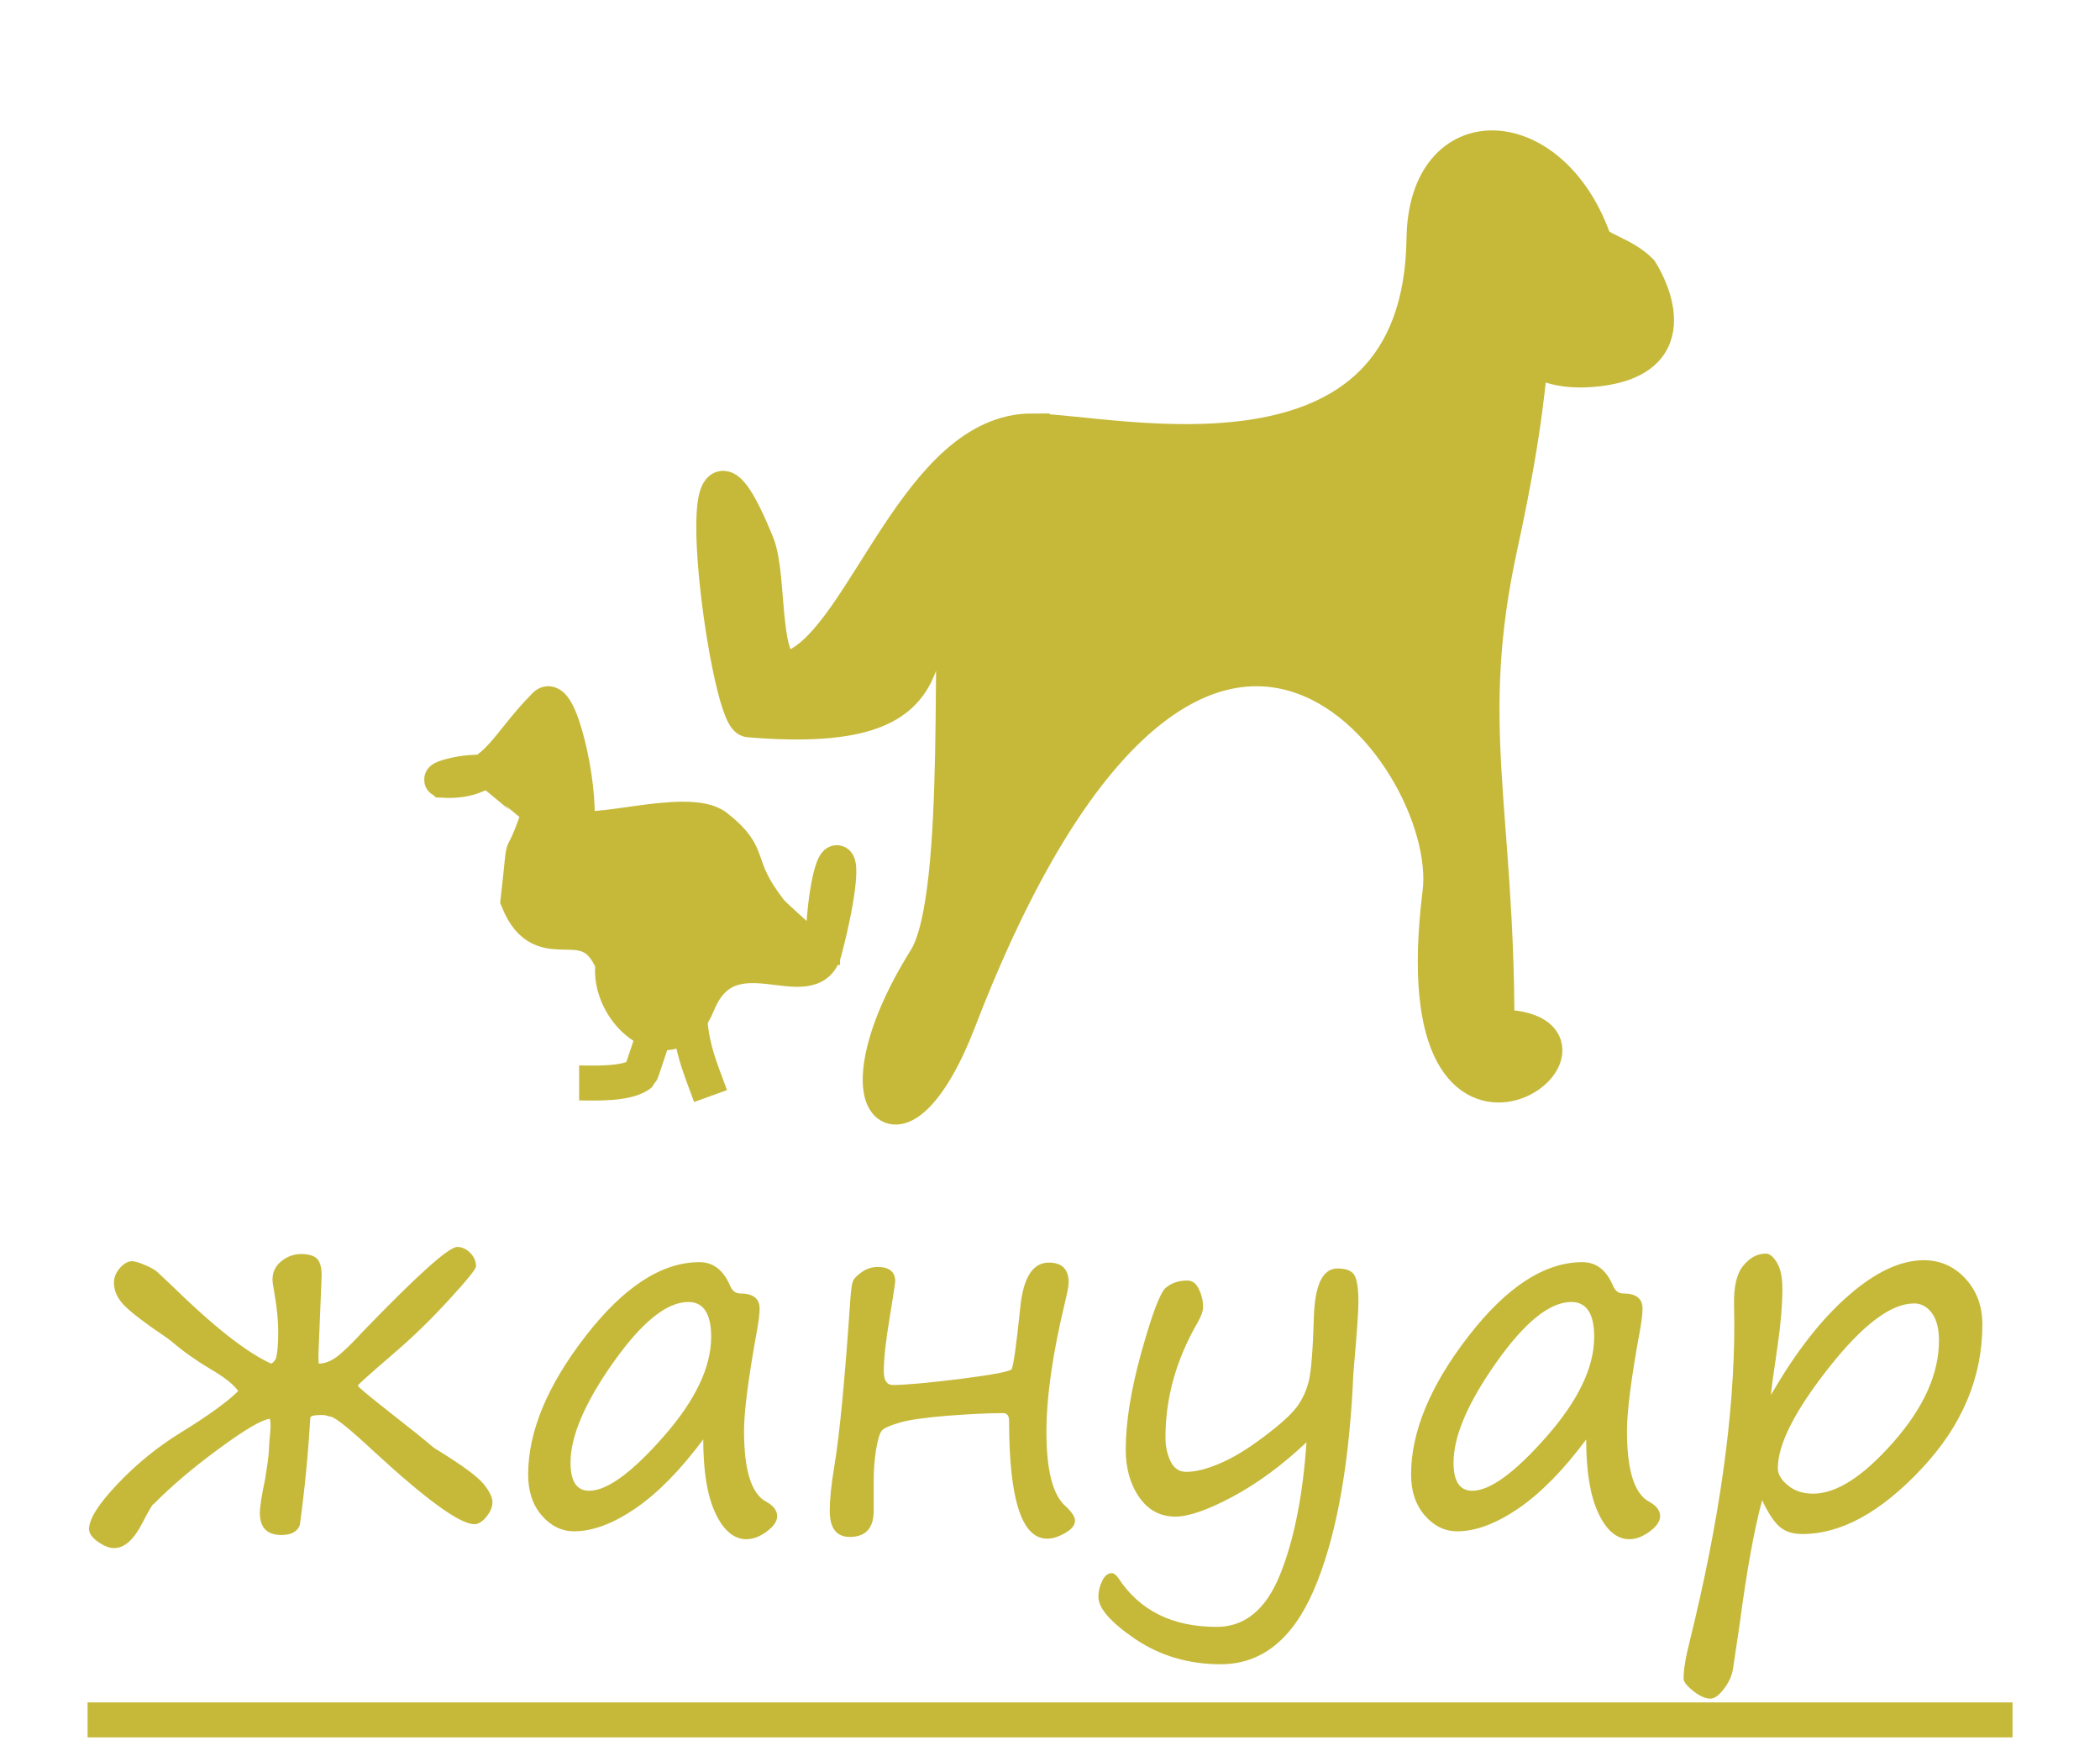
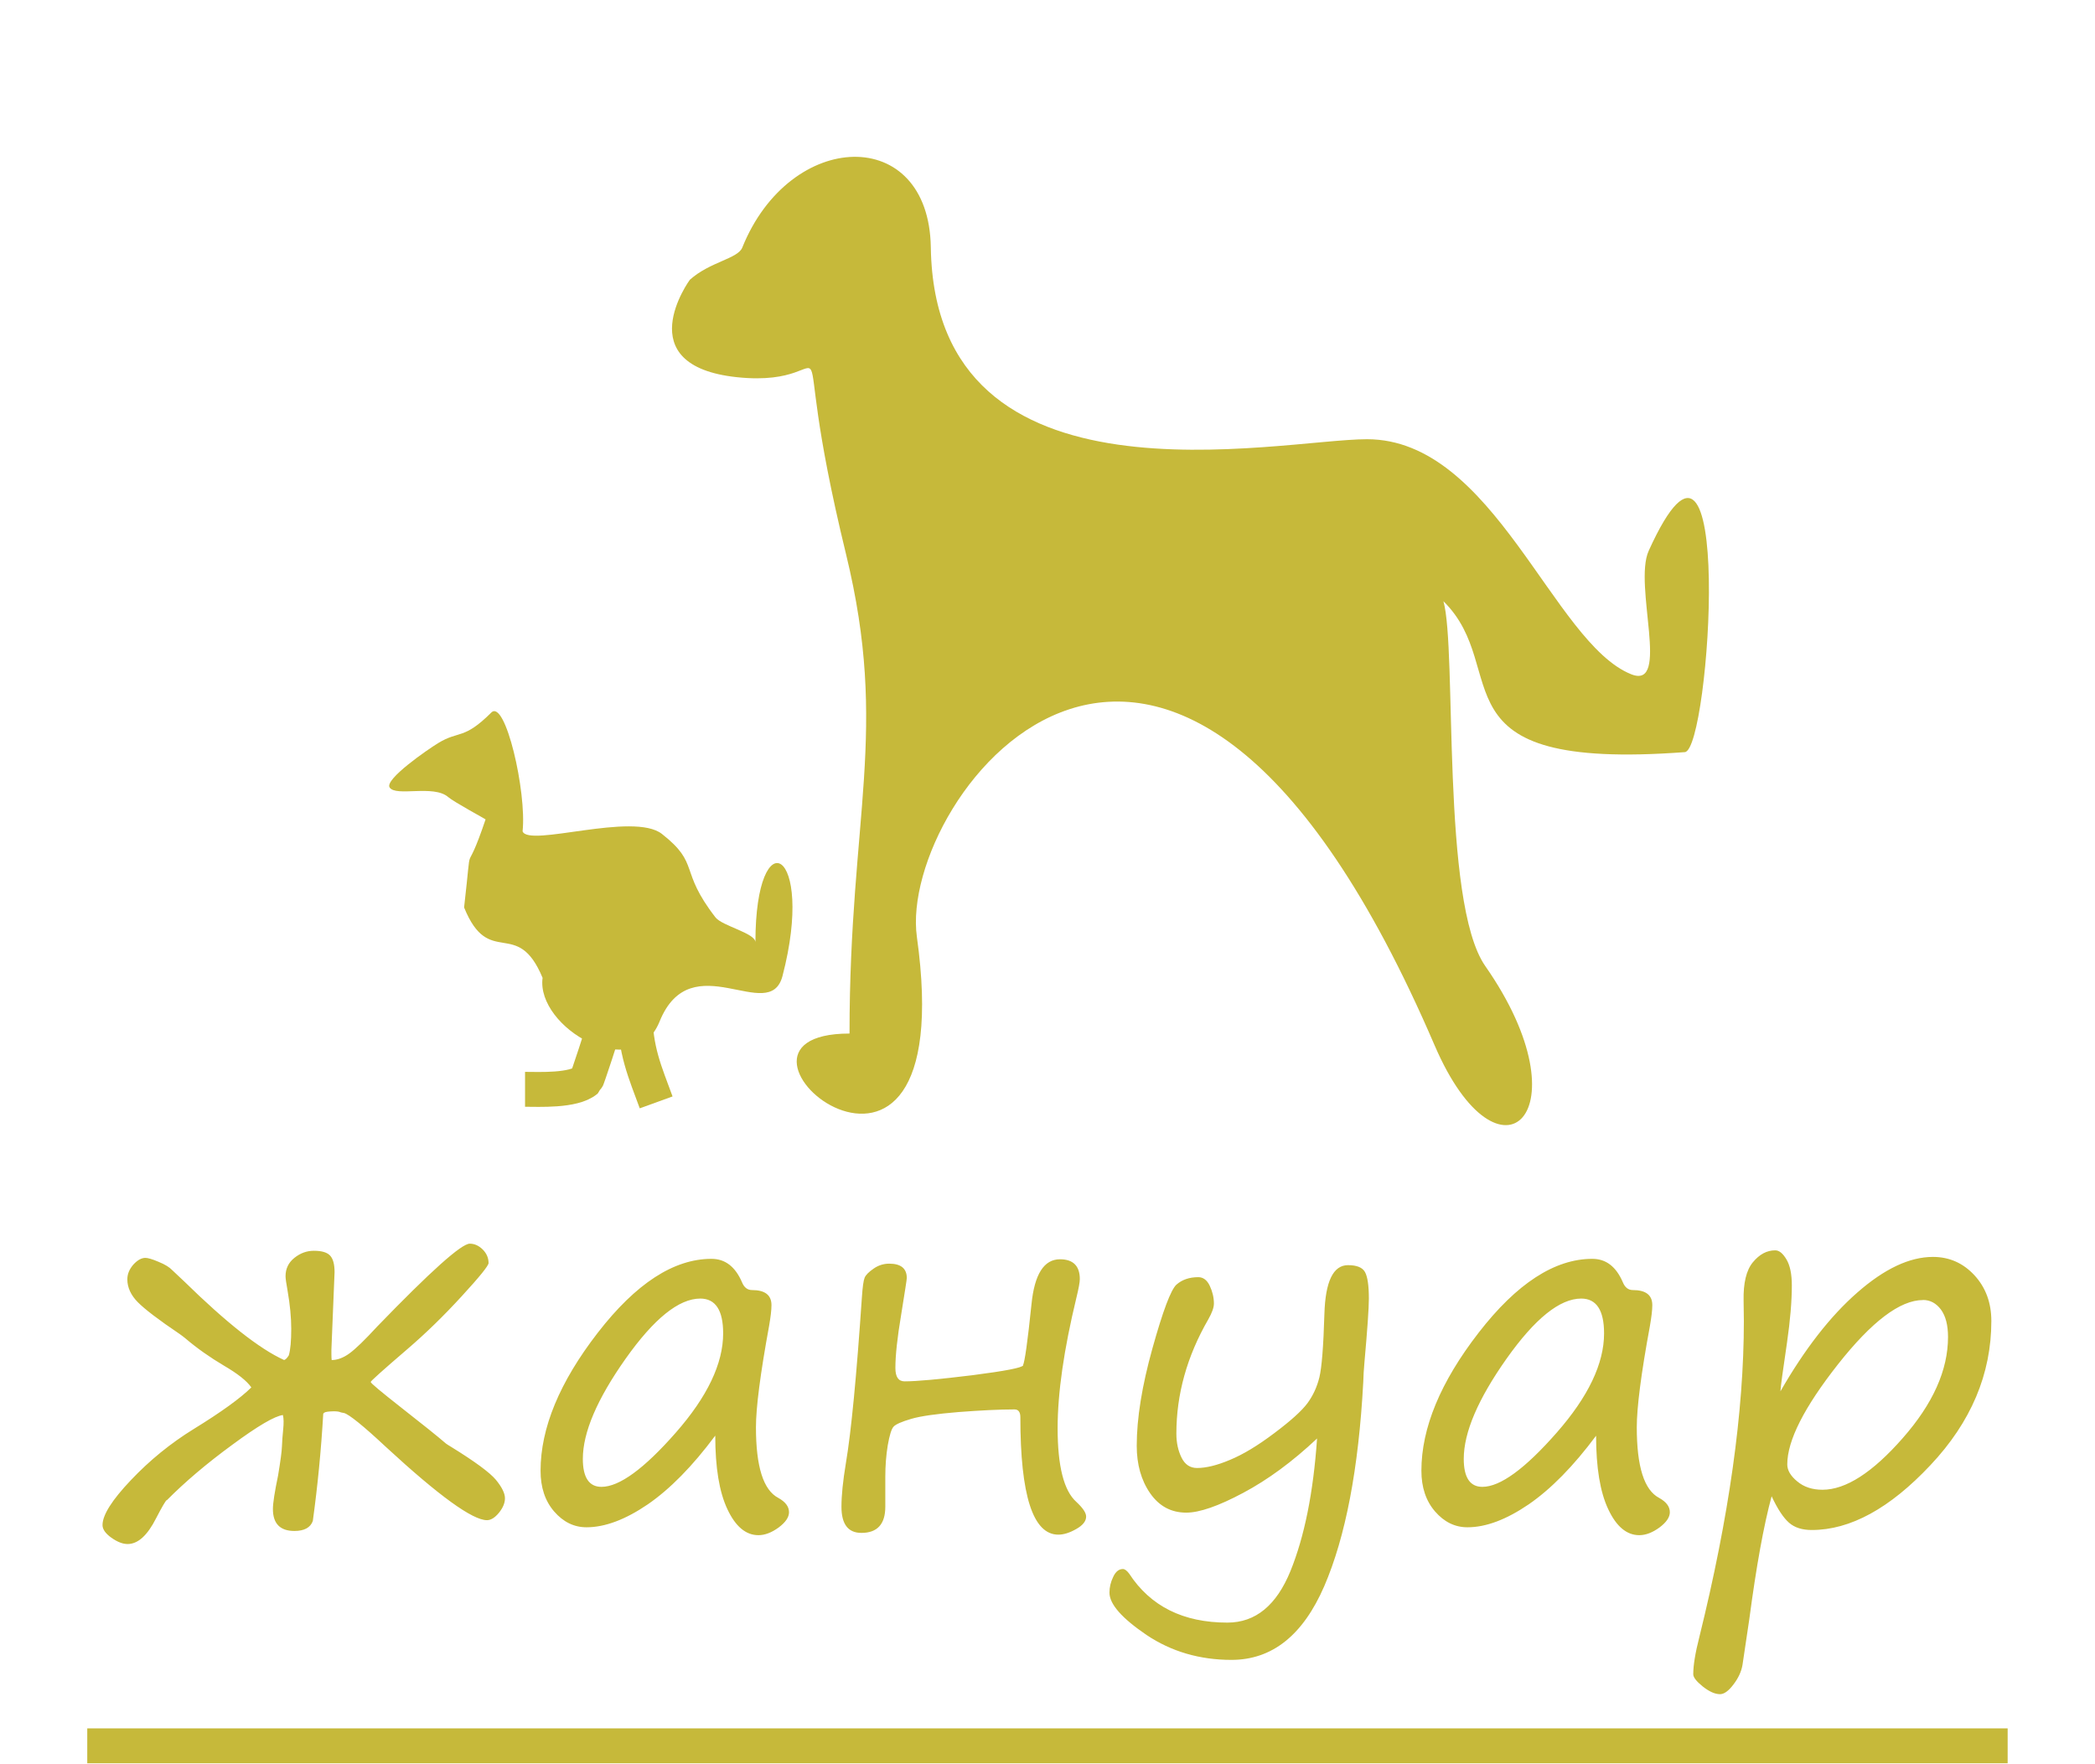
- <svg xmlns="http://www.w3.org/2000/svg" xml:space="preserve" width="12mm" height="10mm" version="1.1" style="shape-rendering:geometricPrecision; text-rendering:geometricPrecision; image-rendering:optimizeQuality; fill-rule:evenodd; clip-rule:evenodd" viewBox="0 0 238.89 199.07">
+ <svg xmlns="http://www.w3.org/2000/svg" xml:space="preserve" width="12mm" height="10.1mm" version="1.1" style="shape-rendering:geometricPrecision; text-rendering:geometricPrecision; image-rendering:optimizeQuality; fill-rule:evenodd; clip-rule:evenodd" viewBox="0 0 238.89 201.06">
  <defs>
    <style type="text/css">
   
    .str0 {stroke:#C6B93A;stroke-width:3.98;stroke-miterlimit:22.926}
    .fil0 {fill:none}
    .fil1 {fill:#C6B93A}
    .fil2 {fill:#C6B93A;fill-rule:nonzero}
   
  </style>
  </defs>
  <g id="Layer_x0020_1">
-     <g id="_923462256">
+     <g id="_1008385784">
      <polygon class="fil0" points="-0,0 238.89,0 238.89,199.07 -0,199.07 " />
+       <line class="fil0 str0" x1="9.95" y1="199.07" x2="228.93" y2="199.07" />
      <g>
-         <path class="fil1 str0" d="M117.41 49.02c9.01,0 44.16,8.92 44.58,-21.88 0.2,-14.04 14.39,-13.49 19.27,0.03 0.46,1.28 3.29,1.61 5.36,3.67 0,0 6.42,9.79 -4.84,11.11 -11.98,1.41 -4.51,-10.2 -11.14,20.21 -4.4,20.21 -0.35,29.74 -0.35,54.63 16.86,0 -11.17,22.39 -6.48,-15.28 1.98,-15.91 -27.88,-55.19 -54.77,14.63 -6.63,17.21 -14.2,9.66 -3.73,-7.06 4.56,-7.28 2.34,-40.23 3.75,-45.68 -7.16,7.86 2.39,20.65 -23.88,18.46 -2.59,-0.22 -7.95,-41.82 0.93,-20 1.6,3.93 0.24,15.76 4.3,13.95 8,-3.58 14,-26.8 27,-26.8z" />
-         <path class="fil1 str0" d="M50.44 88.74c5.97,0.31 6.88,-3.84 11.59,-8.55 1.6,-1.6 4.05,9.06 3.57,13.54 0.68,1.86 12.64,-2.26 15.89,0.3 4.4,3.46 1.87,4.07 6.11,9.52 0.77,0.99 5.97,5.14 5.97,6.19 0,-14.21 4.01,-16.15 0.23,-1.63 -1.48,5.68 -10.79,-2.86 -14.42,6.05 -2.97,7.28 -10.41,1.05 -9.65,-4.58 -2.91,-7.01 -7.94,-0.12 -10.8,-7.17 1.03,-8.98 -0.1,-2.49 2.45,-10.04 -0.03,-0.05 -4.13,-3.4 -4.8,-3.97 -1.66,-1.44 -7.45,0.26 -6.15,0.33z" />
-         <path class="fil0 str0" d="M74.9 116.04c-0.07,0.26 -1.93,6 -2.04,6.1 -1.46,1.23 -5.42,1.02 -6.98,1.02" />
-         <path class="fil0 str0" d="M78.43 114.22c-0.06,4.45 1.19,7.09 2.4,10.43" />
+         <path class="fil1" d="M155.88 50.08c-10.06,0 -49.27,8.92 -49.74,-21.88 -0.22,-14.04 -16.06,-13.49 -21.5,0.03 -0.52,1.28 -3.68,1.61 -5.98,3.67 0,0 -7.16,9.79 5.39,11.11 13.37,1.41 5.03,-10.2 12.43,20.21 4.91,20.21 0.39,29.74 0.39,54.63 -18.81,0 12.93,26.64 7.68,-11.03 -2.21,-15.91 29.03,-57.45 59.03,12.36 7.4,17.21 17.46,7.69 5.78,-9.03 -5.08,-7.28 -3.2,-36.15 -4.77,-41.6 7.99,7.86 -1.78,19.4 27.53,17.21 2.89,-0.22 5.78,-44.78 -4.12,-22.96 -1.78,3.93 2.53,15.9 -2,14.08 -8.93,-3.58 -15.62,-26.8 -30.13,-26.8z" />
+         <path class="fil1" d="M44.43 89.79c-0.61,-0.92 4.34,-4.33 5.52,-5.05 2.41,-1.48 2.91,-0.34 6.07,-3.49 1.6,-1.6 4.05,9.06 3.57,13.54 0.68,1.86 12.64,-2.26 15.89,0.3 4.4,3.46 1.88,4.07 6.11,9.52 0.77,0.98 4.55,1.79 4.55,2.83 0,-14.21 6.87,-10.68 3.09,3.84 -1.47,5.67 -10.4,-3.71 -14.02,5.2 -2.96,7.28 -14.1,0.65 -13.34,-4.98 -2.91,-7.01 -6.09,-0.97 -8.95,-8.03 1.03,-8.98 -0.1,-2.49 2.45,-10.04 -0.03,-0.05 -3.61,-1.98 -4.27,-2.55 -1.66,-1.44 -5.96,-0 -6.67,-1.09z" />
+         <path class="fil0 str0" d="M68.89 117.09c-0.07,0.26 -1.93,6 -2.04,6.1 -1.46,1.23 -5.42,1.02 -6.98,1.02" />
+         <path class="fil0 str0" d="M72.42 115.27c-0.06,4.45 1.19,7.09 2.4,10.43" />
      </g>
-       <path class="fil2" d="M35.3 161.18c-0.24,4.16 -0.64,8.25 -1.19,12.25 -0.27,0.76 -0.98,1.14 -2.1,1.14 -1.63,0 -2.45,-0.84 -2.45,-2.5 0,-0.68 0.2,-1.96 0.59,-3.83 0.27,-1.63 0.42,-2.73 0.44,-3.32 0.02,-0.58 0.07,-1.22 0.14,-1.92 0.07,-0.69 0.07,-1.24 -0.03,-1.65 -0.94,0.12 -2.87,1.25 -5.77,3.39 -2.91,2.13 -5.4,4.24 -7.47,6.33l0 -0.03c-0.13,0.07 -0.54,0.77 -1.22,2.08 -0.99,1.96 -2.07,2.94 -3.25,2.94 -0.56,0 -1.17,-0.24 -1.85,-0.72 -0.67,-0.48 -1.01,-0.96 -1.01,-1.44 0,-1.15 1.08,-2.86 3.24,-5.13 2.15,-2.27 4.54,-4.21 7.15,-5.82 3.19,-1.96 5.37,-3.55 6.58,-4.75 -0.53,-0.76 -1.58,-1.58 -3.14,-2.49 -1.57,-0.93 -3.04,-1.96 -4.39,-3.11 -0.18,-0.15 -0.41,-0.32 -0.66,-0.5 -2.39,-1.61 -3.97,-2.82 -4.76,-3.62 -0.79,-0.8 -1.19,-1.68 -1.19,-2.6 0,-0.62 0.24,-1.17 0.69,-1.69 0.46,-0.5 0.92,-0.76 1.37,-0.76 0.27,0 0.78,0.14 1.5,0.45 0.72,0.29 1.24,0.61 1.55,0.94l1.36 1.28c4.8,4.7 8.59,7.7 11.39,8.97 0.14,0 0.33,-0.17 0.55,-0.52 0.19,-0.64 0.28,-1.64 0.28,-3.03 0,-1.29 -0.14,-2.75 -0.42,-4.36 -0.15,-0.83 -0.23,-1.38 -0.23,-1.63 0,-0.87 0.34,-1.57 1.02,-2.11 0.68,-0.54 1.41,-0.8 2.21,-0.8 0.91,0 1.53,0.19 1.86,0.56 0.34,0.37 0.5,1 0.5,1.89l-0.36 8.82 0 0.56c0,0.25 0.01,0.47 0.03,0.63 0.64,0 1.33,-0.25 2.03,-0.76 0.7,-0.51 1.75,-1.53 3.14,-3.04 6.1,-6.31 9.62,-9.47 10.58,-9.47 0.54,0 1.03,0.23 1.47,0.66 0.45,0.45 0.67,0.97 0.67,1.55 0,0.3 -1.02,1.56 -3.04,3.76 -2.03,2.22 -4.11,4.25 -6.27,6.1 -2.76,2.37 -4.13,3.6 -4.13,3.7 0,0.13 1.15,1.09 3.44,2.89 2.48,1.94 4.2,3.32 5.14,4.13 0.13,0.09 0.31,0.22 0.56,0.36 2.74,1.69 4.45,2.95 5.14,3.78 0.68,0.83 1.03,1.54 1.03,2.1 0,0.54 -0.23,1.09 -0.69,1.66 -0.46,0.56 -0.92,0.84 -1.36,0.84 -1.65,0 -5.47,-2.77 -11.47,-8.3 -2.66,-2.49 -4.28,-3.78 -4.83,-3.92 -0.25,-0.04 -0.43,-0.08 -0.56,-0.14 -0.19,-0.05 -0.52,-0.07 -1,-0.04 -0.48,0.03 -0.74,0.1 -0.78,0.24zm44.69 2.53c-2.59,3.48 -5.16,6.09 -7.69,7.83 -2.54,1.73 -4.87,2.61 -6.98,2.61 -1.42,0 -2.65,-0.6 -3.69,-1.8 -1.04,-1.2 -1.55,-2.75 -1.55,-4.65 0,-4.87 2.17,-10.11 6.52,-15.73 4.35,-5.62 8.67,-8.43 12.97,-8.43 1.55,0 2.71,0.88 3.48,2.67 0.24,0.59 0.62,0.89 1.14,0.89 1.48,0 2.22,0.57 2.22,1.72 0,0.58 -0.1,1.37 -0.27,2.36 -1,5.46 -1.5,9.32 -1.5,11.56 0,4.49 0.84,7.17 2.55,8.06 0.81,0.45 1.22,0.99 1.22,1.63 0,0.58 -0.4,1.16 -1.19,1.75 -0.8,0.58 -1.56,0.87 -2.3,0.87 -1.43,0 -2.61,-0.99 -3.53,-2.95 -0.93,-1.96 -1.39,-4.76 -1.39,-8.38zm-1.69 -15.64c-2.45,0 -5.29,2.29 -8.53,6.87 -3.24,4.59 -4.87,8.39 -4.87,11.41 0,2.12 0.71,3.19 2.12,3.19 2.04,0 4.86,-2.06 8.47,-6.17 3.61,-4.11 5.41,-7.89 5.41,-11.33 0,-2.64 -0.87,-3.97 -2.61,-3.97zm36.79 7.61c0.2,-0.39 0.53,-2.71 0.97,-6.97 0.34,-3.41 1.42,-5.12 3.25,-5.12 1.5,0 2.26,0.76 2.26,2.26 0,0.35 -0.13,1.06 -0.39,2.13 -1.43,5.91 -2.14,10.86 -2.14,14.87 0,4.33 0.71,7.14 2.14,8.41 0.74,0.69 1.11,1.24 1.11,1.67 0,0.52 -0.38,1 -1.13,1.42 -0.75,0.43 -1.43,0.64 -2.04,0.64 -2.89,0 -4.33,-4.47 -4.33,-13.39 0,-0.6 -0.23,-0.89 -0.67,-0.89 -1.74,0 -3.87,0.11 -6.38,0.3 -2.52,0.21 -4.32,0.46 -5.4,0.78 -1.09,0.32 -1.75,0.61 -2,0.88 -0.25,0.26 -0.47,0.98 -0.67,2.13 -0.19,1.15 -0.28,2.36 -0.28,3.6l0 3.41c0,1.98 -0.91,2.98 -2.72,2.98 -1.53,0 -2.28,-1 -2.28,-2.98 0,-1.3 0.17,-2.95 0.5,-4.94 0.62,-3.67 1.22,-9.98 1.83,-18.94 0.08,-1.17 0.18,-1.92 0.31,-2.23 0.12,-0.31 0.47,-0.66 1.02,-1.04 0.54,-0.38 1.14,-0.57 1.79,-0.57 1.33,0 2,0.55 2,1.64 0,0.17 -0.22,1.55 -0.64,4.17 -0.44,2.61 -0.66,4.64 -0.66,6.08 0,1.03 0.35,1.53 1.05,1.53 1.41,0 3.98,-0.24 7.73,-0.7 3.73,-0.48 5.67,-0.85 5.8,-1.13zm33.55 8.33c-2.81,2.65 -5.63,4.72 -8.45,6.22 -2.81,1.5 -4.97,2.25 -6.48,2.25 -1.72,0 -3.09,-0.73 -4.12,-2.21 -1.02,-1.47 -1.53,-3.28 -1.53,-5.42 0,-3.13 0.6,-6.83 1.79,-11.1 1.19,-4.27 2.1,-6.68 2.73,-7.26 0.64,-0.57 1.47,-0.86 2.5,-0.86 0.56,0 1,0.33 1.31,0.99 0.31,0.66 0.47,1.33 0.47,2.02 0,0.46 -0.22,1.06 -0.64,1.8 -2.43,4.21 -3.64,8.55 -3.64,13.03 0,1.04 0.2,1.95 0.59,2.74 0.39,0.79 0.98,1.18 1.77,1.18 1.02,0 2.28,-0.3 3.76,-0.93 1.5,-0.62 3.17,-1.63 5.04,-3.04 1.87,-1.4 3.13,-2.54 3.78,-3.41 0.64,-0.87 1.1,-1.86 1.37,-2.97 0.27,-1.12 0.46,-3.53 0.57,-7.22 0.11,-3.71 1.01,-5.56 2.69,-5.56 1,0 1.65,0.26 1.94,0.79 0.29,0.53 0.44,1.53 0.44,3.02 0,1.11 -0.17,3.52 -0.5,7.22 -0.08,0.84 -0.12,1.6 -0.14,2.31 -0.53,9.89 -2.02,17.63 -4.44,23.25 -2.43,5.61 -5.95,8.42 -10.59,8.42 -3.62,0 -6.86,-0.95 -9.68,-2.84 -2.81,-1.91 -4.23,-3.51 -4.23,-4.83 0,-0.61 0.14,-1.21 0.43,-1.8 0.28,-0.6 0.65,-0.89 1.1,-0.89 0.22,0 0.46,0.18 0.72,0.53 2.43,3.72 6.16,5.58 11.2,5.58 3.2,0 5.59,-1.96 7.19,-5.88 1.59,-3.92 2.61,-8.95 3.03,-15.09zm31.8 -0.3c-2.59,3.48 -5.16,6.09 -7.69,7.83 -2.54,1.73 -4.86,2.61 -6.98,2.61 -1.42,0 -2.65,-0.6 -3.69,-1.8 -1.04,-1.2 -1.56,-2.75 -1.56,-4.65 0,-4.87 2.17,-10.11 6.52,-15.73 4.35,-5.62 8.68,-8.43 12.97,-8.43 1.56,0 2.71,0.88 3.48,2.67 0.24,0.59 0.62,0.89 1.14,0.89 1.48,0 2.22,0.57 2.22,1.72 0,0.58 -0.1,1.37 -0.27,2.36 -1.01,5.46 -1.5,9.32 -1.5,11.56 0,4.49 0.84,7.17 2.55,8.06 0.81,0.45 1.22,0.99 1.22,1.63 0,0.58 -0.4,1.16 -1.19,1.75 -0.8,0.58 -1.56,0.87 -2.3,0.87 -1.43,0 -2.61,-0.99 -3.53,-2.95 -0.93,-1.96 -1.39,-4.76 -1.39,-8.38zm-1.69 -15.64c-2.45,0 -5.29,2.29 -8.53,6.87 -3.24,4.59 -4.87,8.39 -4.87,11.41 0,2.12 0.71,3.19 2.12,3.19 2.04,0 4.86,-2.06 8.47,-6.17 3.61,-4.11 5.41,-7.89 5.41,-11.33 0,-2.64 -0.87,-3.97 -2.61,-3.97zm21.71 22.53c-0.91,3.34 -1.75,8.01 -2.55,14.03l-0.78 5.24c-0.13,0.74 -0.47,1.48 -1.03,2.21 -0.55,0.73 -1.06,1.1 -1.53,1.1 -0.58,0 -1.22,-0.29 -1.96,-0.87 -0.73,-0.59 -1.09,-1.05 -1.09,-1.4 0,-1.03 0.23,-2.43 0.69,-4.23 3.38,-13.68 5.08,-25.7 5.08,-36.05l-0.03 -2.33c-0.04,-2 0.31,-3.46 1.05,-4.36 0.75,-0.91 1.59,-1.37 2.56,-1.37 0.45,0 0.87,0.35 1.28,1.04 0.41,0.69 0.61,1.68 0.61,2.96 0,1.79 -0.18,3.97 -0.55,6.52 -0.48,3.22 -0.73,5.08 -0.75,5.56 2.76,-4.81 5.68,-8.57 8.77,-11.27 3.09,-2.71 5.96,-4.06 8.62,-4.06 1.87,0 3.44,0.7 4.73,2.09 1.29,1.4 1.93,3.14 1.93,5.22 0,6.03 -2.31,11.52 -6.95,16.44 -4.63,4.93 -9.14,7.39 -13.52,7.39 -1.1,0 -1.96,-0.27 -2.6,-0.83 -0.64,-0.56 -1.31,-1.57 -1.99,-3.03zm17.25 -22.36c-2.61,0 -5.84,2.45 -9.69,7.33 -3.85,4.89 -5.78,8.69 -5.78,11.41 0,0.67 0.38,1.32 1.14,1.94 0.76,0.64 1.72,0.95 2.88,0.95 2.65,0 5.7,-1.96 9.14,-5.88 3.45,-3.92 5.17,-7.76 5.17,-11.54 0,-1.36 -0.27,-2.39 -0.81,-3.13 -0.55,-0.73 -1.23,-1.09 -2.05,-1.09z" />
-       <line class="fil0 str0" x1="9.96" y1="195.6" x2="228.94" y2="195.6" />
+       <path class="fil2" d="M36.86 161.18c-0.24,4.16 -0.64,8.25 -1.19,12.25 -0.27,0.76 -0.98,1.14 -2.1,1.14 -1.63,0 -2.45,-0.84 -2.45,-2.5 0,-0.68 0.2,-1.96 0.59,-3.83 0.27,-1.63 0.42,-2.73 0.44,-3.32 0.02,-0.58 0.07,-1.22 0.14,-1.92 0.07,-0.69 0.07,-1.24 -0.03,-1.65 -0.94,0.12 -2.87,1.25 -5.77,3.39 -2.91,2.13 -5.4,4.24 -7.47,6.33l0 -0.03c-0.13,0.07 -0.54,0.77 -1.22,2.08 -0.99,1.96 -2.07,2.94 -3.25,2.94 -0.56,0 -1.17,-0.24 -1.85,-0.72 -0.67,-0.48 -1.01,-0.96 -1.01,-1.44 0,-1.15 1.08,-2.86 3.24,-5.13 2.15,-2.27 4.54,-4.21 7.15,-5.82 3.19,-1.96 5.37,-3.55 6.58,-4.75 -0.53,-0.76 -1.58,-1.58 -3.14,-2.49 -1.57,-0.93 -3.04,-1.96 -4.39,-3.11 -0.18,-0.15 -0.41,-0.32 -0.66,-0.5 -2.39,-1.61 -3.97,-2.82 -4.76,-3.62 -0.79,-0.8 -1.19,-1.68 -1.19,-2.6 0,-0.62 0.24,-1.17 0.69,-1.69 0.46,-0.5 0.92,-0.76 1.37,-0.76 0.27,0 0.78,0.14 1.5,0.45 0.72,0.29 1.24,0.61 1.55,0.94l1.36 1.28c4.8,4.7 8.59,7.7 11.39,8.97 0.14,0 0.33,-0.17 0.55,-0.52 0.19,-0.64 0.28,-1.64 0.28,-3.03 0,-1.29 -0.14,-2.75 -0.42,-4.36 -0.15,-0.83 -0.23,-1.38 -0.23,-1.63 0,-0.87 0.34,-1.57 1.02,-2.11 0.68,-0.54 1.41,-0.8 2.21,-0.8 0.91,0 1.53,0.19 1.86,0.56 0.34,0.37 0.5,1 0.5,1.89l-0.36 8.82 0 0.56c0,0.25 0.01,0.47 0.03,0.63 0.64,0 1.33,-0.25 2.03,-0.76 0.7,-0.51 1.75,-1.53 3.14,-3.04 6.1,-6.31 9.62,-9.47 10.58,-9.47 0.54,0 1.03,0.23 1.47,0.66 0.45,0.45 0.67,0.97 0.67,1.55 0,0.3 -1.02,1.56 -3.04,3.76 -2.03,2.22 -4.11,4.25 -6.27,6.1 -2.76,2.37 -4.13,3.6 -4.13,3.7 0,0.13 1.15,1.09 3.44,2.89 2.48,1.94 4.2,3.32 5.14,4.13 0.13,0.09 0.31,0.22 0.56,0.36 2.74,1.69 4.45,2.95 5.14,3.78 0.68,0.83 1.03,1.54 1.03,2.1 0,0.54 -0.23,1.09 -0.69,1.66 -0.46,0.56 -0.92,0.84 -1.36,0.84 -1.65,0 -5.47,-2.77 -11.47,-8.3 -2.66,-2.49 -4.28,-3.78 -4.83,-3.92 -0.25,-0.04 -0.43,-0.08 -0.56,-0.14 -0.19,-0.05 -0.52,-0.07 -1,-0.04 -0.48,0.03 -0.74,0.1 -0.78,0.24zm44.69 2.53c-2.59,3.48 -5.16,6.09 -7.69,7.83 -2.54,1.73 -4.87,2.61 -6.98,2.61 -1.42,0 -2.65,-0.6 -3.69,-1.8 -1.04,-1.2 -1.55,-2.75 -1.55,-4.65 0,-4.87 2.17,-10.11 6.52,-15.73 4.35,-5.62 8.67,-8.43 12.97,-8.43 1.55,0 2.71,0.88 3.48,2.67 0.24,0.59 0.62,0.89 1.14,0.89 1.48,0 2.22,0.57 2.22,1.72 0,0.58 -0.1,1.37 -0.27,2.36 -1,5.46 -1.5,9.32 -1.5,11.56 0,4.49 0.84,7.17 2.55,8.06 0.81,0.45 1.22,0.99 1.22,1.63 0,0.58 -0.4,1.16 -1.19,1.75 -0.8,0.58 -1.56,0.87 -2.3,0.87 -1.43,0 -2.61,-0.99 -3.53,-2.95 -0.93,-1.96 -1.39,-4.76 -1.39,-8.38zm-1.69 -15.64c-2.45,0 -5.29,2.29 -8.53,6.87 -3.24,4.59 -4.87,8.39 -4.87,11.41 0,2.12 0.71,3.19 2.12,3.19 2.04,0 4.86,-2.06 8.47,-6.17 3.61,-4.11 5.41,-7.89 5.41,-11.33 0,-2.64 -0.87,-3.97 -2.61,-3.97zm36.79 7.61c0.2,-0.39 0.53,-2.71 0.97,-6.97 0.34,-3.41 1.42,-5.12 3.25,-5.12 1.5,0 2.26,0.76 2.26,2.26 0,0.35 -0.13,1.06 -0.39,2.13 -1.43,5.91 -2.14,10.86 -2.14,14.87 0,4.33 0.71,7.14 2.14,8.41 0.74,0.69 1.11,1.24 1.11,1.67 0,0.52 -0.38,1 -1.13,1.42 -0.75,0.43 -1.43,0.64 -2.04,0.64 -2.89,0 -4.33,-4.47 -4.33,-13.39 0,-0.6 -0.23,-0.89 -0.67,-0.89 -1.74,0 -3.87,0.11 -6.38,0.3 -2.52,0.21 -4.32,0.46 -5.4,0.78 -1.09,0.32 -1.75,0.61 -2,0.88 -0.25,0.26 -0.47,0.98 -0.67,2.13 -0.19,1.15 -0.28,2.36 -0.28,3.6l0 3.41c0,1.98 -0.91,2.98 -2.72,2.98 -1.53,0 -2.28,-1 -2.28,-2.98 0,-1.3 0.17,-2.95 0.5,-4.94 0.62,-3.67 1.22,-9.98 1.83,-18.94 0.08,-1.17 0.18,-1.92 0.31,-2.23 0.12,-0.31 0.47,-0.66 1.02,-1.04 0.54,-0.38 1.14,-0.57 1.79,-0.57 1.33,0 2,0.55 2,1.64 0,0.17 -0.22,1.55 -0.64,4.17 -0.44,2.61 -0.66,4.64 -0.66,6.08 0,1.03 0.35,1.53 1.05,1.53 1.41,0 3.98,-0.24 7.73,-0.7 3.73,-0.48 5.67,-0.85 5.8,-1.13zm33.55 8.33c-2.81,2.65 -5.63,4.72 -8.45,6.22 -2.81,1.5 -4.97,2.25 -6.48,2.25 -1.72,0 -3.09,-0.73 -4.12,-2.21 -1.02,-1.47 -1.53,-3.28 -1.53,-5.42 0,-3.13 0.6,-6.83 1.79,-11.1 1.19,-4.27 2.1,-6.68 2.73,-7.26 0.64,-0.57 1.47,-0.86 2.5,-0.86 0.56,0 1,0.33 1.31,0.99 0.31,0.66 0.47,1.33 0.47,2.02 0,0.46 -0.22,1.06 -0.64,1.8 -2.43,4.21 -3.64,8.55 -3.64,13.03 0,1.04 0.2,1.95 0.59,2.74 0.39,0.79 0.98,1.18 1.77,1.18 1.02,0 2.28,-0.3 3.76,-0.93 1.5,-0.62 3.17,-1.63 5.04,-3.04 1.87,-1.4 3.13,-2.54 3.78,-3.41 0.64,-0.87 1.1,-1.86 1.37,-2.97 0.27,-1.12 0.46,-3.53 0.57,-7.22 0.11,-3.71 1.01,-5.56 2.69,-5.56 1,0 1.65,0.26 1.94,0.79 0.29,0.53 0.44,1.53 0.44,3.02 0,1.11 -0.17,3.52 -0.5,7.22 -0.08,0.84 -0.12,1.6 -0.14,2.31 -0.53,9.89 -2.02,17.63 -4.44,23.25 -2.43,5.61 -5.95,8.42 -10.59,8.42 -3.62,0 -6.86,-0.95 -9.68,-2.84 -2.81,-1.91 -4.23,-3.51 -4.23,-4.83 0,-0.61 0.14,-1.21 0.43,-1.8 0.28,-0.6 0.65,-0.89 1.1,-0.89 0.22,0 0.46,0.18 0.72,0.53 2.43,3.72 6.16,5.58 11.2,5.58 3.2,0 5.59,-1.96 7.19,-5.88 1.59,-3.92 2.61,-8.95 3.03,-15.09zm31.8 -0.3c-2.59,3.48 -5.16,6.09 -7.69,7.83 -2.54,1.73 -4.86,2.61 -6.98,2.61 -1.42,0 -2.65,-0.6 -3.69,-1.8 -1.04,-1.2 -1.56,-2.75 -1.56,-4.65 0,-4.87 2.17,-10.11 6.52,-15.73 4.35,-5.62 8.68,-8.43 12.97,-8.43 1.56,0 2.71,0.88 3.48,2.67 0.24,0.59 0.62,0.89 1.14,0.89 1.48,0 2.22,0.57 2.22,1.72 0,0.58 -0.1,1.37 -0.27,2.36 -1.01,5.46 -1.5,9.32 -1.5,11.56 0,4.49 0.84,7.17 2.55,8.06 0.81,0.45 1.22,0.99 1.22,1.63 0,0.58 -0.4,1.16 -1.19,1.75 -0.8,0.58 -1.56,0.87 -2.3,0.87 -1.43,0 -2.61,-0.99 -3.53,-2.95 -0.93,-1.96 -1.39,-4.76 -1.39,-8.38zm-1.69 -15.64c-2.45,0 -5.29,2.29 -8.53,6.87 -3.24,4.59 -4.87,8.39 -4.87,11.41 0,2.12 0.71,3.19 2.12,3.19 2.04,0 4.86,-2.06 8.47,-6.17 3.61,-4.11 5.41,-7.89 5.41,-11.33 0,-2.64 -0.87,-3.97 -2.61,-3.97zm21.71 22.53c-0.91,3.34 -1.75,8.01 -2.55,14.03l-0.78 5.24c-0.13,0.74 -0.47,1.48 -1.03,2.21 -0.55,0.73 -1.06,1.1 -1.53,1.1 -0.58,0 -1.22,-0.29 -1.96,-0.87 -0.73,-0.59 -1.09,-1.05 -1.09,-1.4 0,-1.03 0.23,-2.43 0.69,-4.23 3.38,-13.68 5.08,-25.7 5.08,-36.05l-0.03 -2.33c-0.04,-2 0.31,-3.46 1.05,-4.36 0.75,-0.91 1.59,-1.37 2.56,-1.37 0.45,0 0.87,0.35 1.28,1.04 0.41,0.69 0.61,1.68 0.61,2.96 0,1.79 -0.18,3.97 -0.55,6.52 -0.48,3.22 -0.73,5.08 -0.75,5.56 2.76,-4.81 5.68,-8.57 8.77,-11.27 3.09,-2.71 5.96,-4.06 8.62,-4.06 1.87,0 3.44,0.7 4.73,2.09 1.29,1.4 1.93,3.14 1.93,5.22 0,6.03 -2.31,11.52 -6.95,16.44 -4.63,4.93 -9.14,7.39 -13.52,7.39 -1.1,0 -1.96,-0.27 -2.6,-0.83 -0.64,-0.56 -1.31,-1.57 -1.99,-3.03zm17.25 -22.36c-2.61,0 -5.84,2.45 -9.69,7.33 -3.85,4.89 -5.78,8.69 -5.78,11.41 0,0.67 0.38,1.32 1.14,1.94 0.76,0.64 1.72,0.95 2.88,0.95 2.65,0 5.7,-1.96 9.14,-5.88 3.45,-3.92 5.17,-7.76 5.17,-11.54 0,-1.36 -0.27,-2.39 -0.81,-3.13 -0.55,-0.73 -1.23,-1.09 -2.05,-1.09z" />
    </g>
  </g>
</svg>
